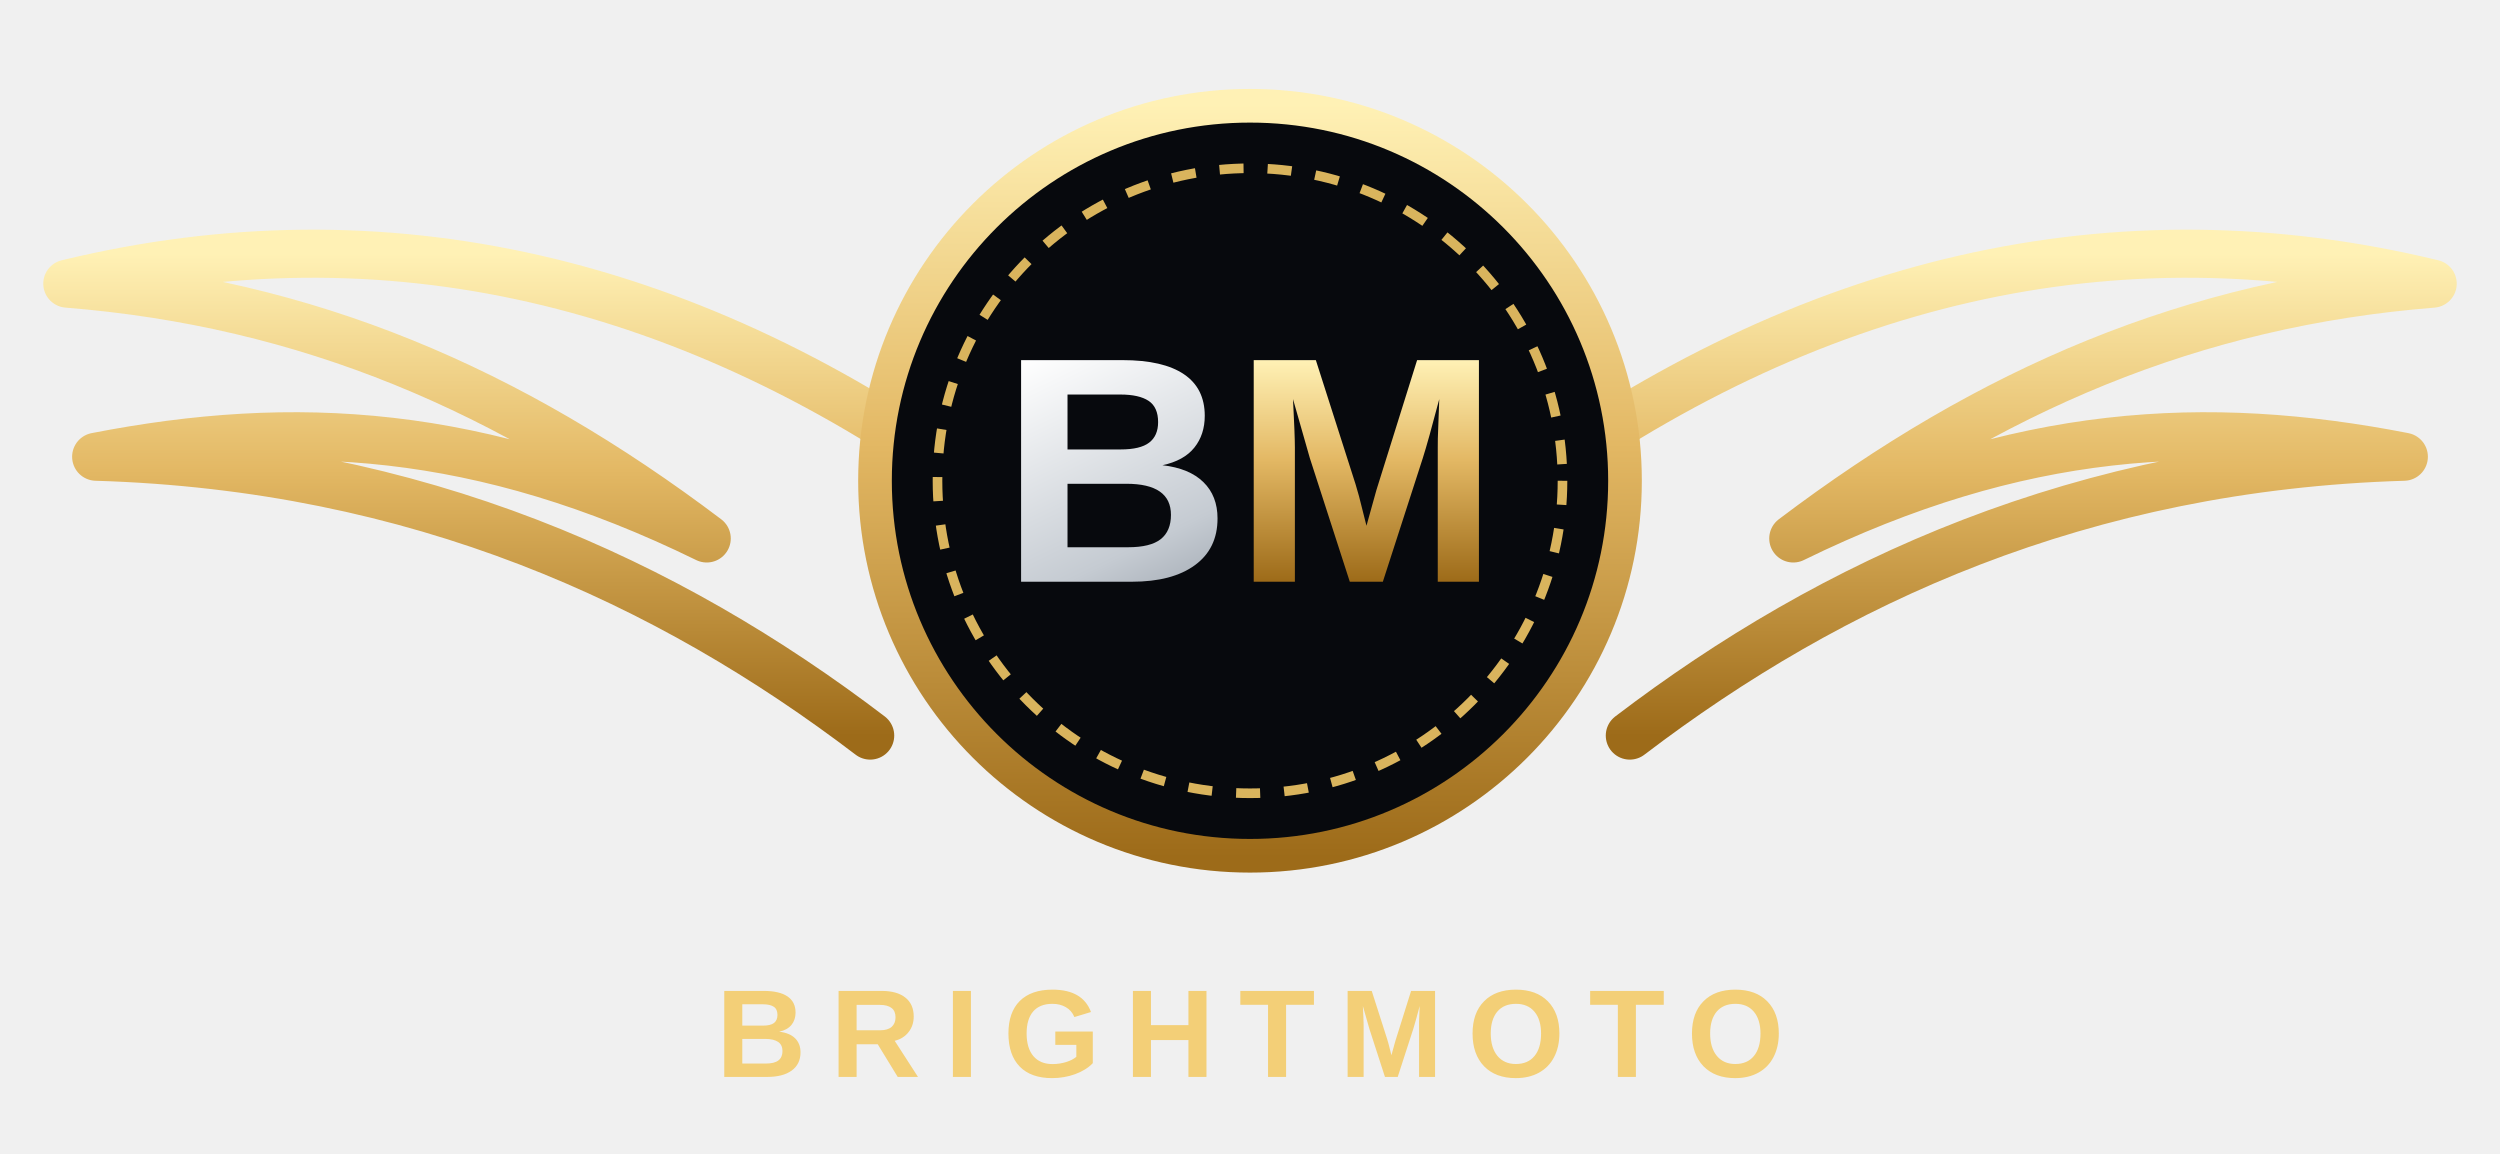
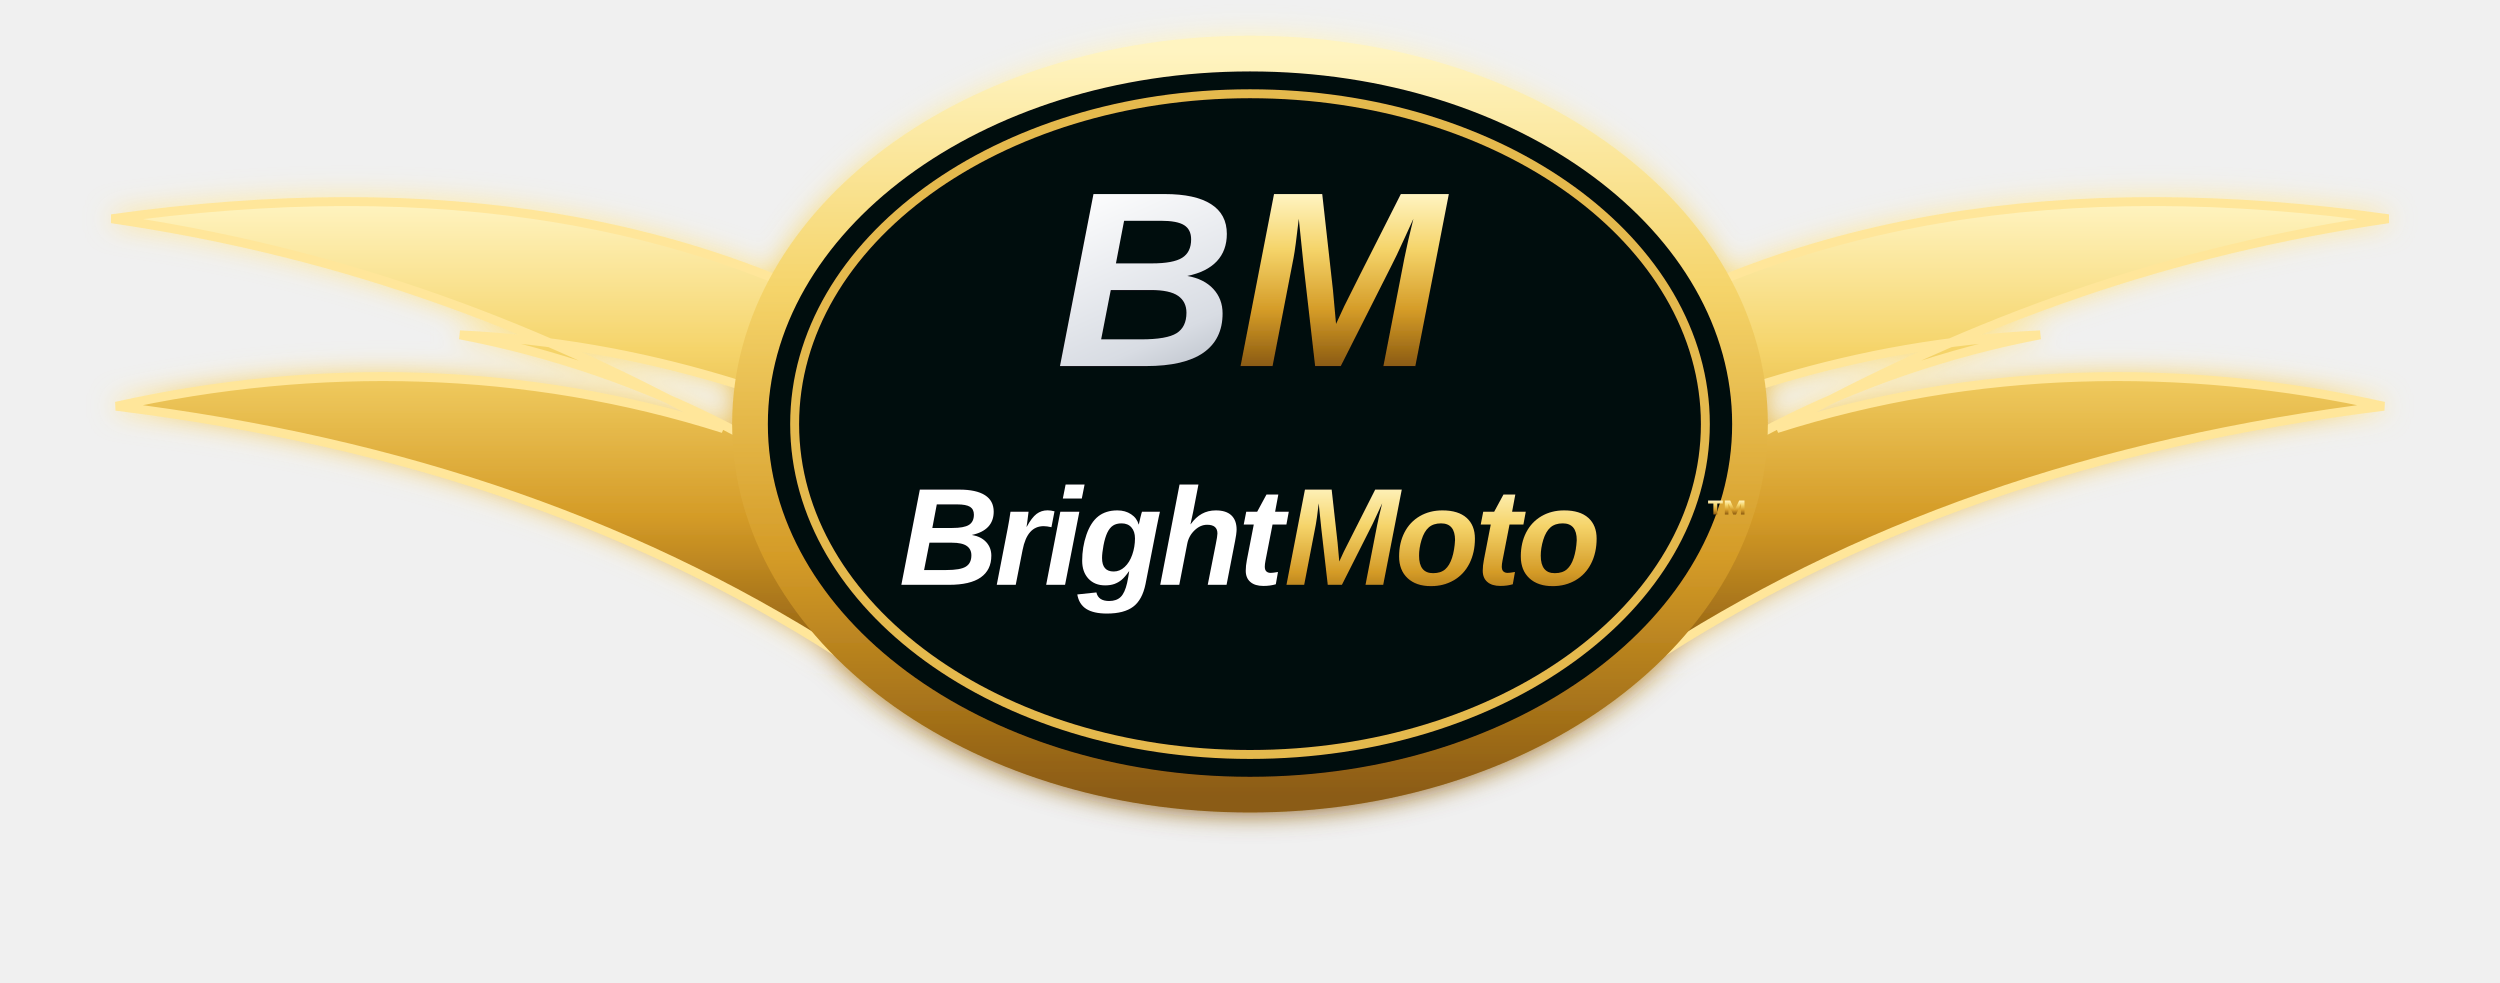
- <svg xmlns="http://www.w3.org/2000/svg" viewBox="0 0 520 240" role="img" aria-labelledby="title desc">
+ <svg xmlns="http://www.w3.org/2000/svg" viewBox="0 0 560 220" role="img" aria-labelledby="title desc">
  <defs>
    <linearGradient id="gold" x1="0" y1="0" x2="0" y2="1">
-       <stop stop-color="#fff1b5" />
-       <stop offset=".45" stop-color="#e3b864" />
-       <stop offset="1" stop-color="#9d6b19" />
+       <stop stop-color="#fff4c1" />
+       <stop offset=".32" stop-color="#f5d46a" />
+       <stop offset=".68" stop-color="#d49b27" />
+       <stop offset="1" stop-color="#8b5b12" />
    </linearGradient>
    <linearGradient id="silver" x1="0" y1="0" x2="1" y2="1">
      <stop stop-color="#fff" />
-       <stop offset=".55" stop-color="#c5cbd2" />
-       <stop offset="1" stop-color="#747d89" />
+       <stop offset=".55" stop-color="#d8dce3" />
+       <stop offset="1" stop-color="#8d96a2" />
    </linearGradient>
+     <filter id="glow" x="-30%" y="-30%" width="160%" height="160%">
+       <feGaussianBlur stdDeviation="3" result="b" />
+       <feMerge>
+         <feMergeNode in="b" />
+         <feMergeNode in="SourceGraphic" />
+       </feMerge>
+     </filter>
  </defs>
-   <path d="M204 102C144 58 80 43 14 59c50 4 92 22 133 53-47-23-86-25-127-17 67 2 119 26 161 58M316 102c60-44 124-59 190-43-50 4-92 22-133 53 47-23 86-25 127-17-67 2-119 26-161 58" fill="none" stroke="url(#gold)" stroke-width="10" stroke-linecap="round" stroke-linejoin="round" />
-   <circle cx="260" cy="100" r="78" fill="#07090d" stroke="url(#gold)" stroke-width="7" />
-   <circle cx="260" cy="100" r="65" fill="none" stroke="#d9b45d" stroke-width="2" stroke-dasharray="5 5" />
-   <text x="260" y="121" text-anchor="middle" font-family="Arial,sans-serif" font-size="67" font-weight="900" letter-spacing="-7" fill="url(#silver)">B<tspan fill="url(#gold)">M</tspan>
-   </text>
-   <path d="M186 190H334" stroke="url(#gold)" stroke-width="4" stroke-linecap="round" />
-   <text x="260" y="224" text-anchor="middle" font-family="Arial,sans-serif" font-size="26" font-weight="900" letter-spacing="5" fill="#f3cf77">BRIGHTMOTO</text>
+   <g filter="url(#glow)">
+     <path d="M211 82C159 48 97 39 25 49c48 7 92 22 137 47-44-14-91-15-136-5 65 8 119 27 166 58l20-19C183 103 145 83 103 75c42 2 76 14 112 31z" fill="url(#gold)" stroke="#ffe69a" stroke-width="2" />
+     <path d="M349 82c52-34 114-43 186-33-48 7-92 22-137 47 44-14 91-15 136-5-65 8-119 27-166 58l-20-19c29-27 67-47 109-55-42 2-76 14-112 31z" fill="url(#gold)" stroke="#ffe69a" stroke-width="2" />
+     <ellipse cx="280" cy="95" rx="112" ry="83" fill="#05080e" stroke="url(#gold)" stroke-width="8" />
+     <ellipse cx="280" cy="95" rx="102" ry="74" fill="none" stroke="#e4b94e" stroke-width="2" />
+     <text x="280" y="82" text-anchor="middle" font-family="Arial,sans-serif" font-size="56" font-weight="900" font-style="italic" letter-spacing="-4" fill="url(#silver)">B<tspan fill="url(#gold)">M</tspan>
+     </text>
+     <path d="M205 94H355" stroke="url(#gold)" stroke-width="2" />
+     <text x="280" y="131" text-anchor="middle" font-family="Arial,sans-serif" font-size="31" font-weight="900" font-style="italic" letter-spacing="-1" fill="#fff">Bright<tspan fill="url(#gold)">Moto</tspan>
+     </text>
+     <text x="382" y="119" font-family="Arial,sans-serif" font-size="10" font-weight="700" fill="url(#gold)">™</text>
+   </g>
</svg>
